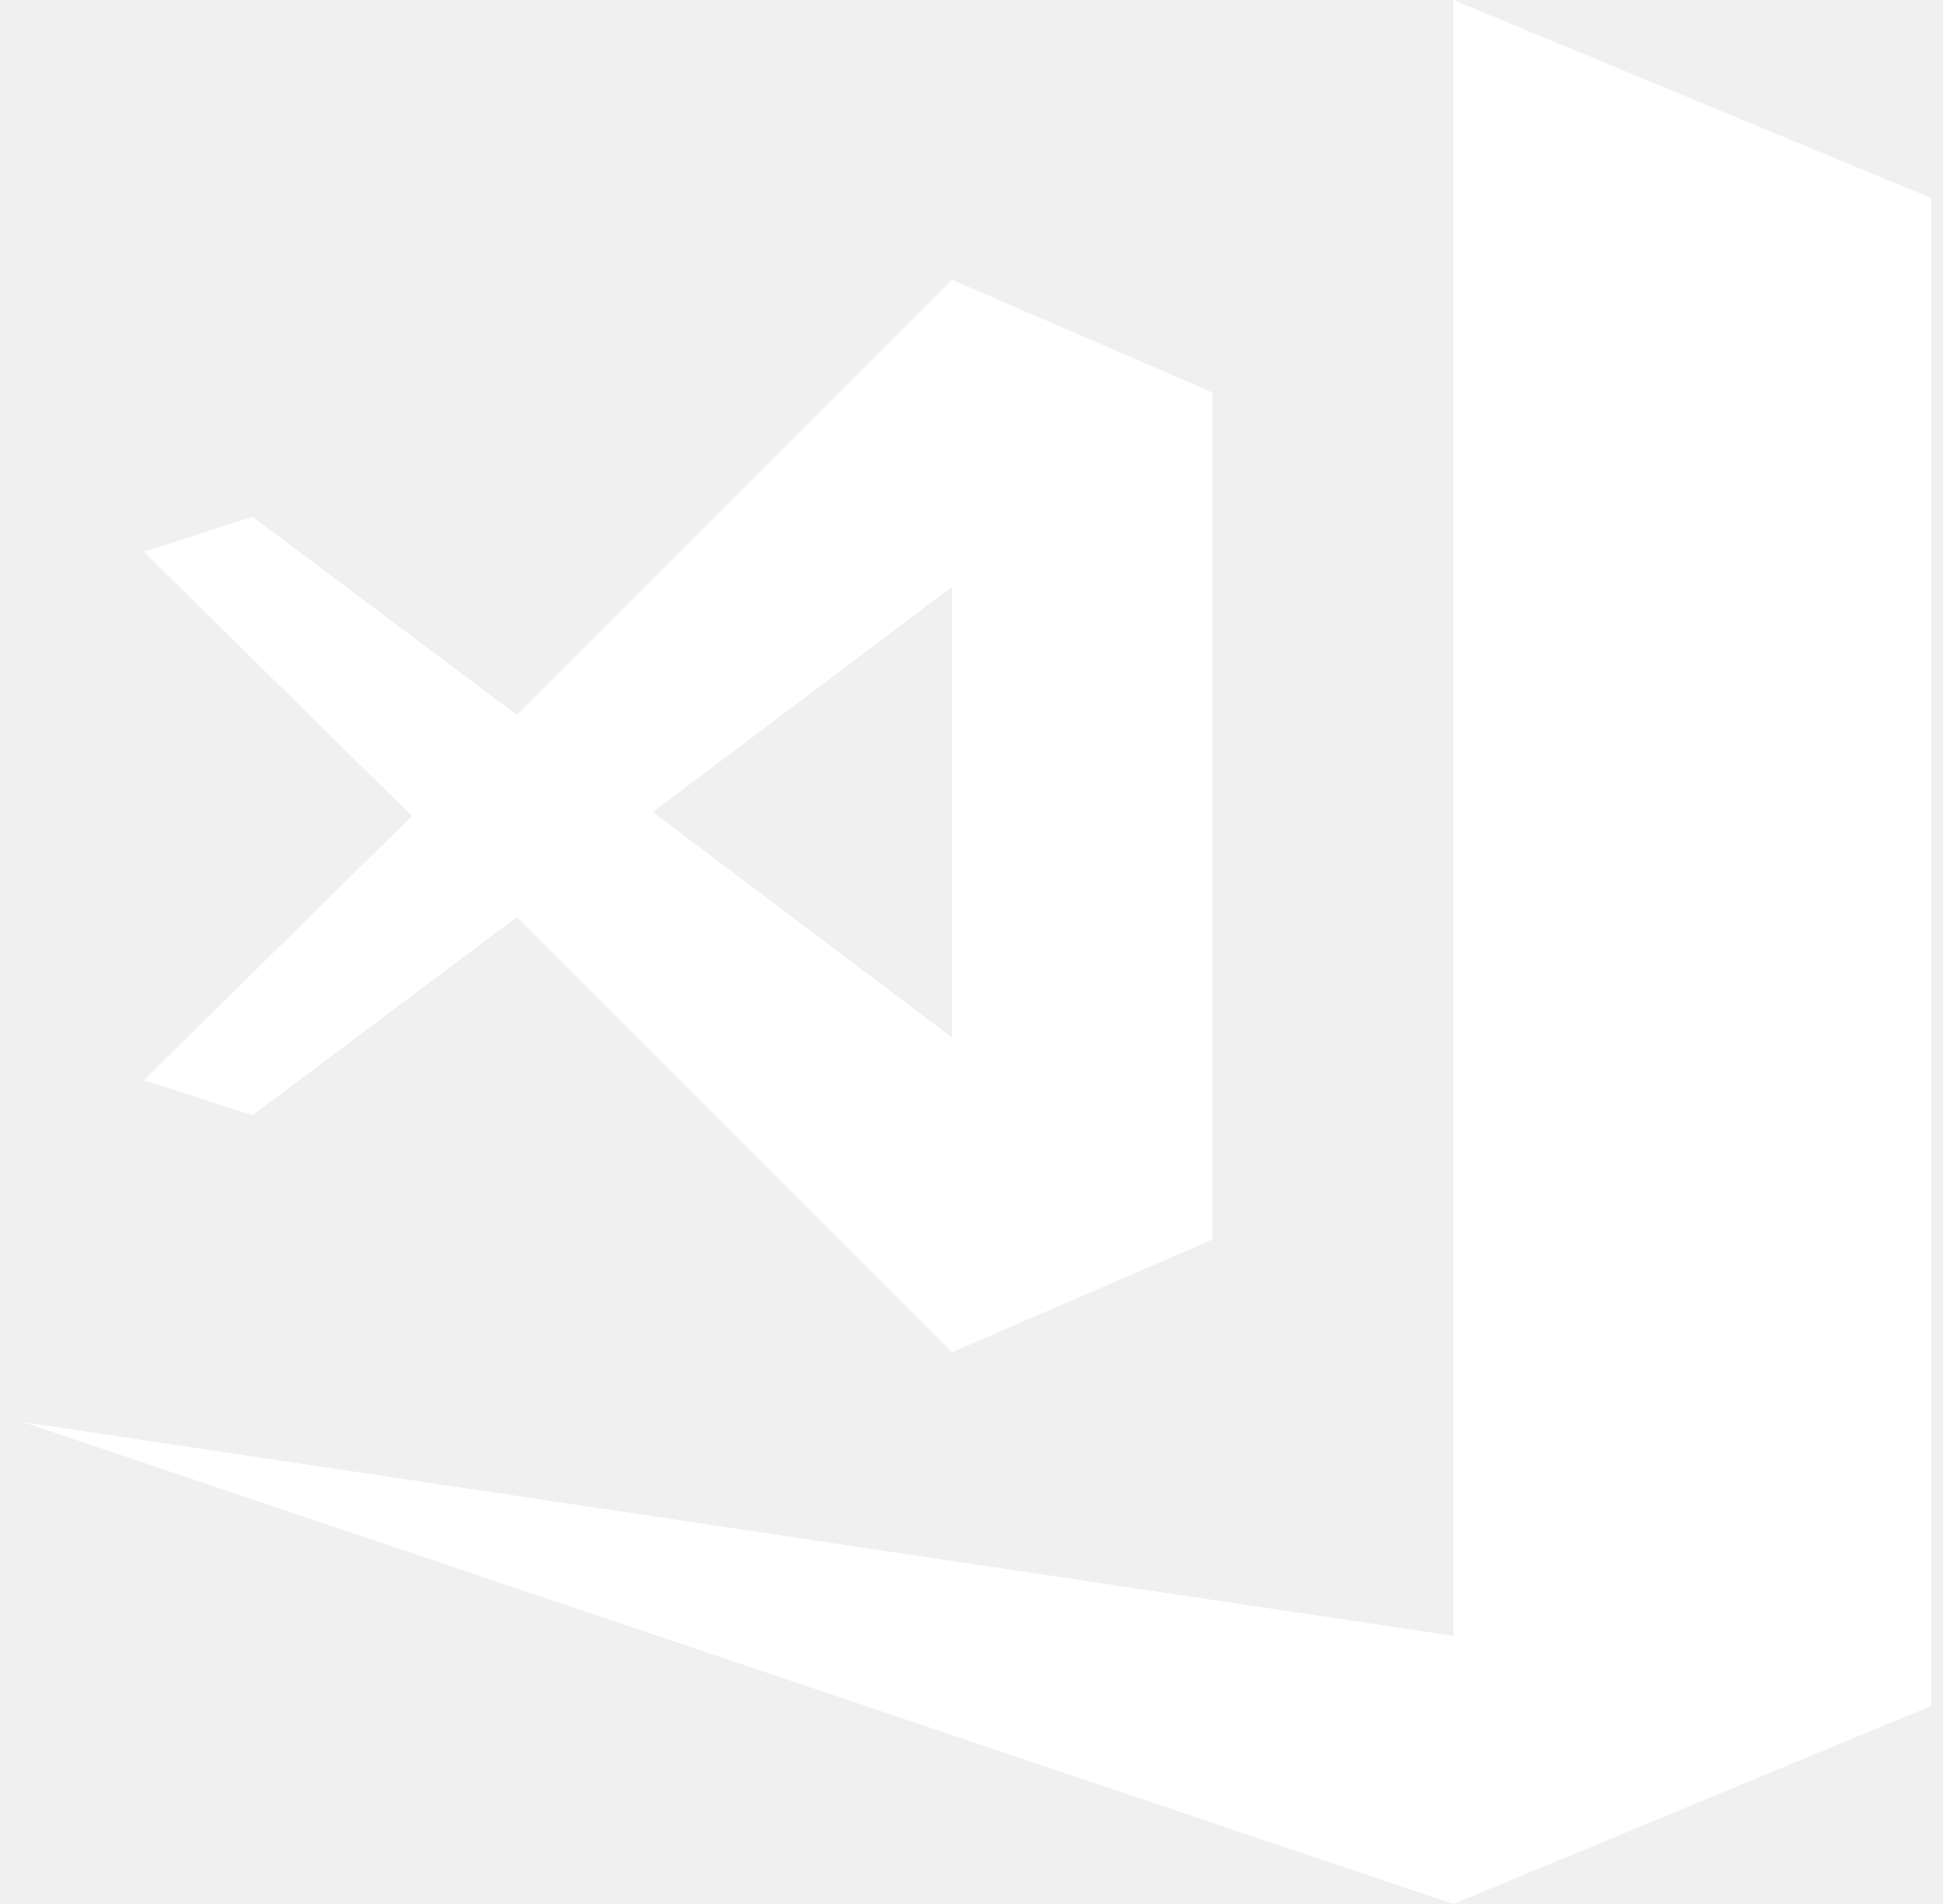
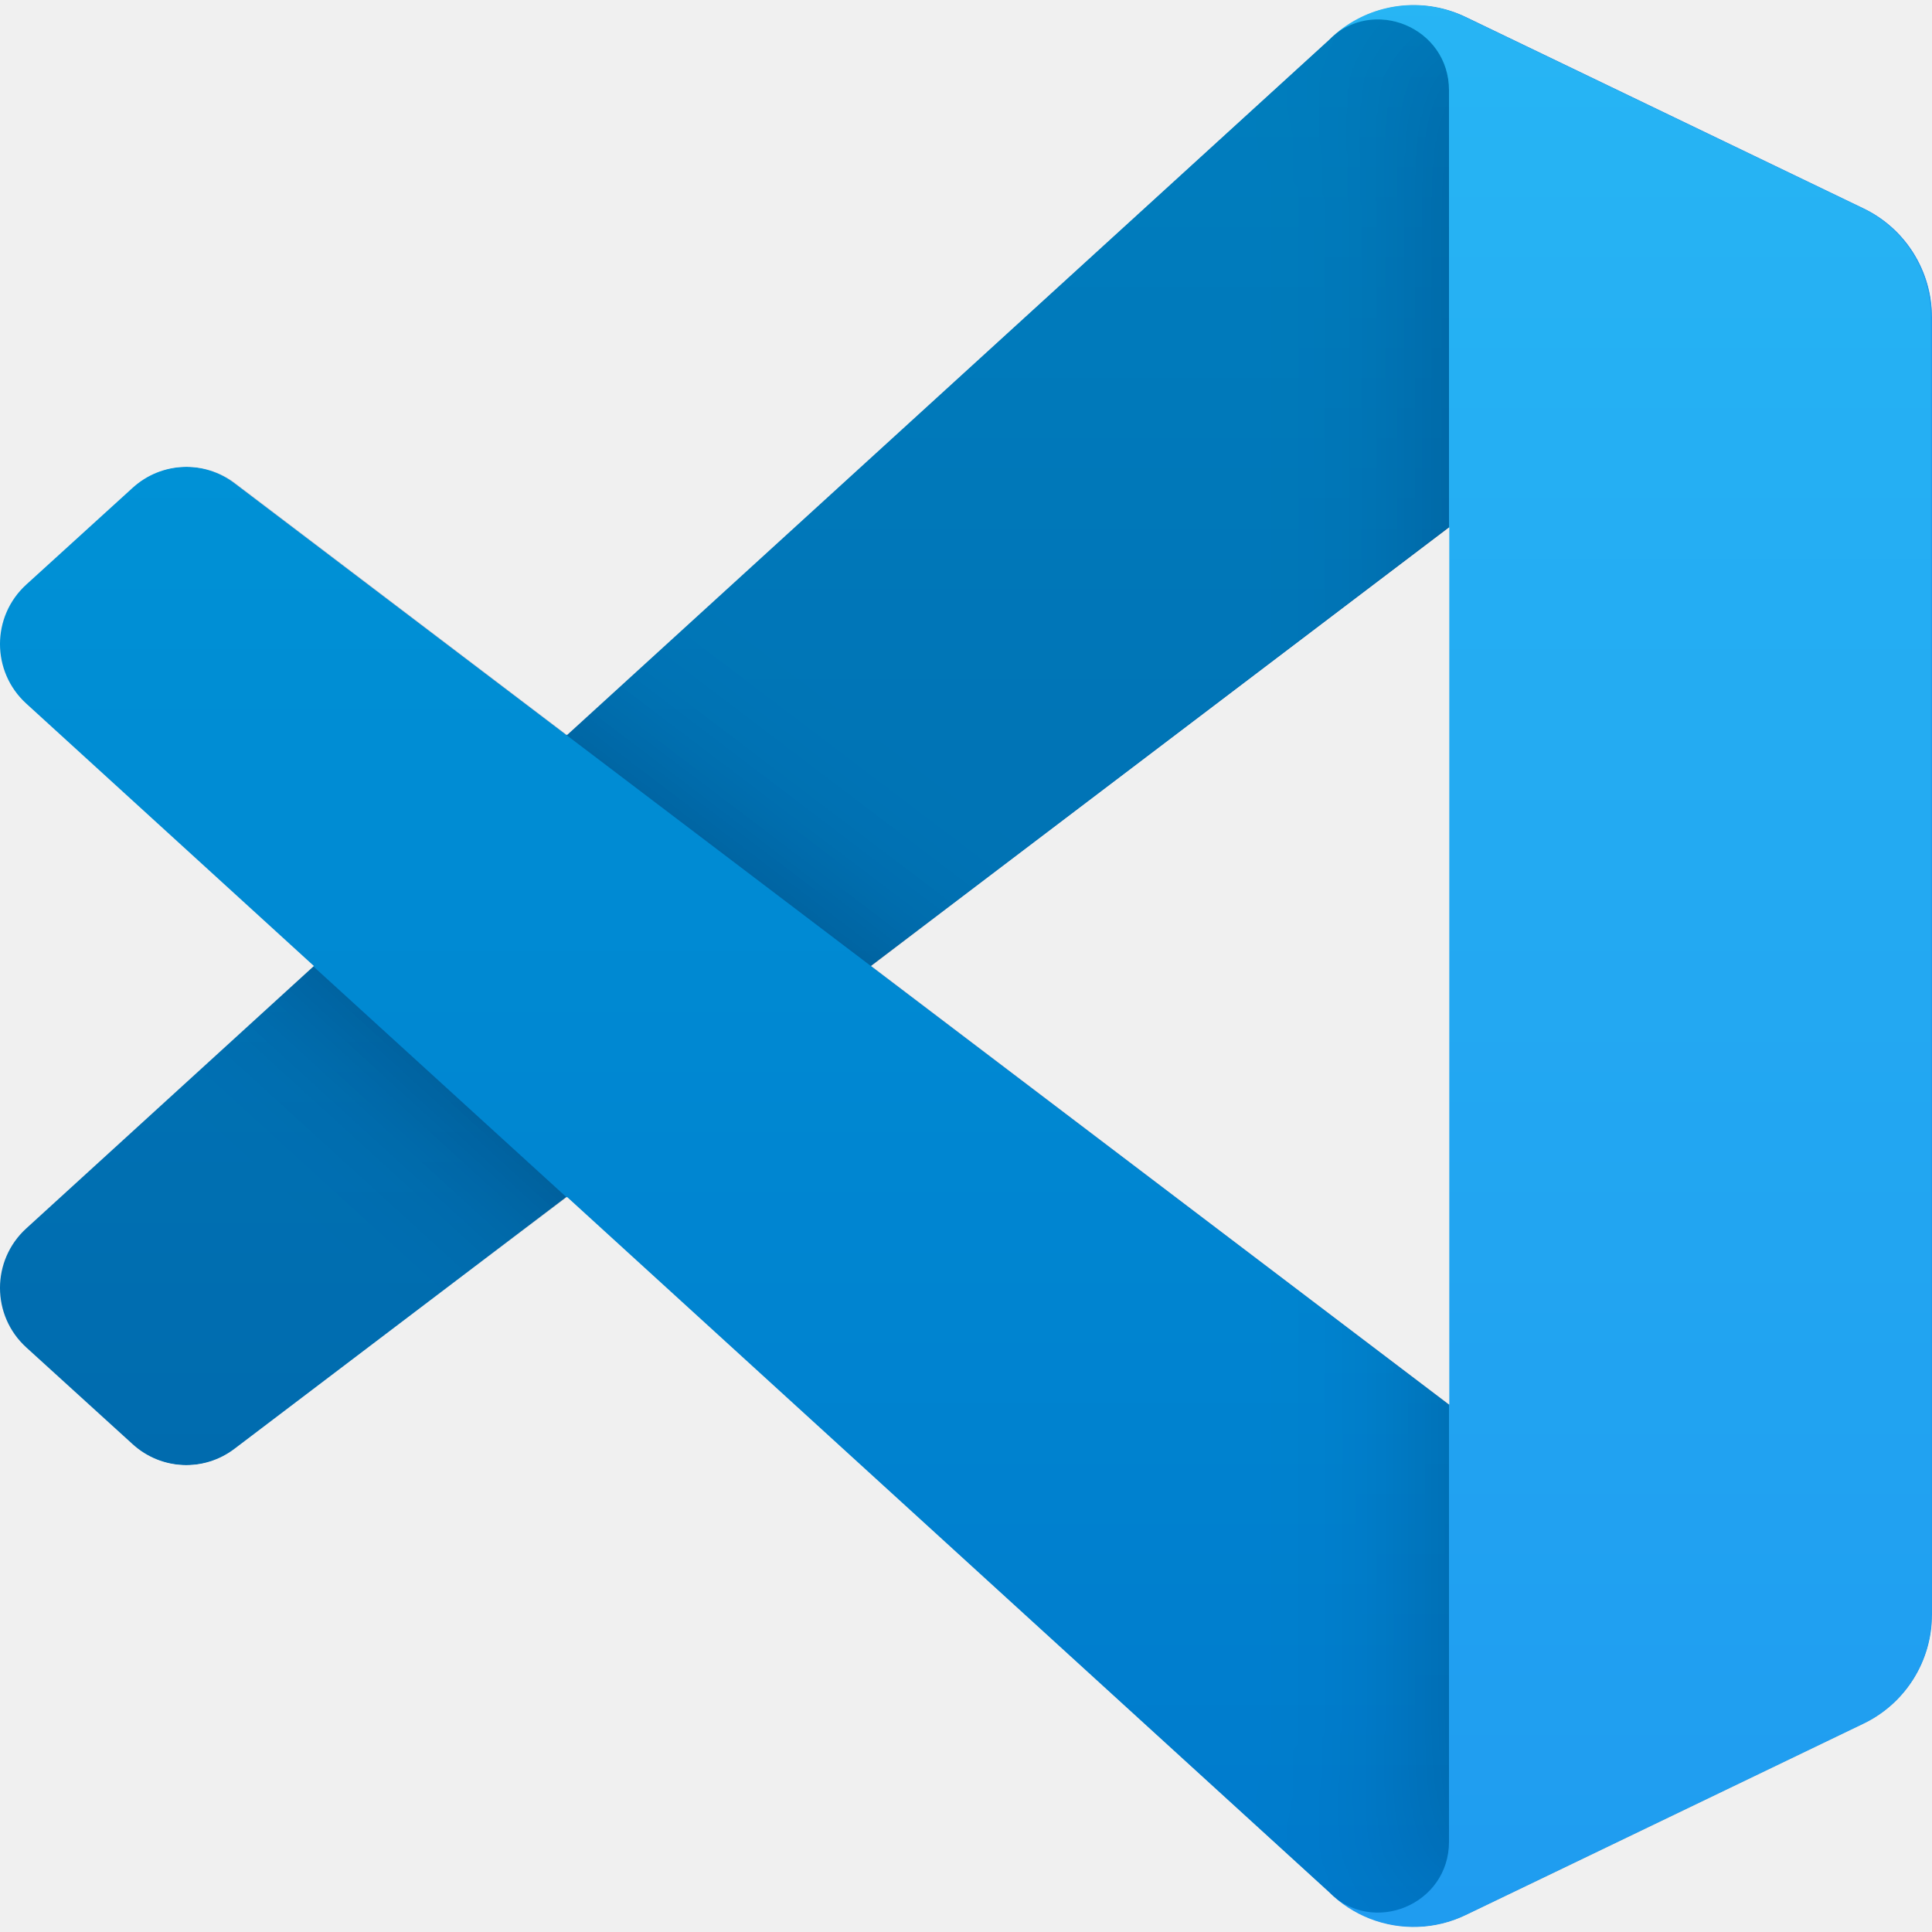
- <svg xmlns="http://www.w3.org/2000/svg" version="1.1" id="Layer_1" x="0px" y="0px" viewBox="0 0 50 49" style="enable-background:new 0 0 50 49;" xml:space="preserve">
-   <style type="text/css">
- 	.st0{fill:#FFFFFF;}
- </style>
-   <path class="st0" d="M49.7,5.1v38.8L37.4,49L0.6,36.6l36.8,5.5V0L49.7,5.1z M3.7,27.8l6.9-6.8l-6.9-6.8l2.8-0.9l6.8,5.1L24.5,7.2  l6.7,2.9v21.8l-6.7,2.9L13.3,23.6l-6.8,5.1L3.7,27.8L3.7,27.8z M16.8,20.9l7.7,5.8V15.1L16.8,20.9L16.8,20.9z" />
+ <svg xmlns="http://www.w3.org/2000/svg" width="100" height="100" viewBox="0 0 100 100" fill="none">
+   <mask id="mask0" mask-type="alpha" maskUnits="userSpaceOnUse" x="0" y="0" width="100" height="100">
+     <path fill-rule="evenodd" clip-rule="evenodd" d="M70.912 99.317C72.487 99.931 74.283 99.891 75.873 99.126L96.461 89.22C98.624 88.179 100 85.989 100 83.587V16.413C100 14.011 98.624 11.822 96.461 10.781L75.873 0.874C73.786 -0.13 71.345 0.116 69.513 1.447C69.252 1.637 69.003 1.849 68.769 2.083L29.355 38.041L12.187 25.01C10.589 23.797 8.354 23.896 6.869 25.246L1.363 30.255C-0.453 31.906 -0.455 34.763 1.359 36.417L16.247 50L1.359 63.583C-0.455 65.237 -0.453 68.094 1.363 69.745L6.869 74.754C8.354 76.104 10.589 76.204 12.187 74.99L29.355 61.959L68.769 97.917C69.392 98.541 70.125 99.01 70.912 99.317ZM75.015 27.299L45.109 50L75.015 72.701V27.299Z" fill="white" />
+   </mask>
+   <g mask="url(#mask0)">
+     <path d="M96.461 10.796L75.857 0.876C73.472 -0.273 70.622 0.212 68.75 2.083L1.299 63.583C-0.516 65.237 -0.514 68.094 1.303 69.745L6.813 74.754C8.298 76.104 10.535 76.204 12.134 74.99L93.361 13.37C96.086 11.303 100 13.246 100 16.667V16.427C100 14.027 98.625 11.838 96.461 10.796Z" fill="#0065A9" />
+     <g filter="url(#filter0_d)">
+       <path d="M96.461 89.204L75.857 99.124C73.472 100.273 70.622 99.788 68.75 97.917L1.299 36.417C-0.516 34.763 -0.514 31.906 1.303 30.255L6.813 25.246C8.298 23.896 10.535 23.796 12.134 25.009L93.361 86.63C96.086 88.697 100 86.754 100 83.333V83.573C100 85.974 98.625 88.162 96.461 89.204Z" fill="#007ACC" />
+     </g>
+     <g filter="url(#filter1_d)">
+       <path d="M75.858 99.126C73.472 100.274 70.622 99.788 68.75 97.917C71.056 100.223 75 98.59 75 95.328V4.672C75 1.41 71.056 -0.223 68.75 2.083C70.622 0.211 73.472 -0.274 75.858 0.874L96.459 10.781C98.623 11.822 100 14.011 100 16.413V83.587C100 85.989 98.623 88.179 96.459 89.22L75.858 99.126Z" fill="#1F9CF0" />
+     </g>
+     <g style="mix-blend-mode:overlay" opacity="0.25">
+       <path fill-rule="evenodd" clip-rule="evenodd" d="M70.851 99.317C72.426 99.931 74.222 99.891 75.812 99.126L96.4 89.22C98.563 88.179 99.939 85.989 99.939 83.587V16.413C99.939 14.011 98.564 11.822 96.4 10.781L75.812 0.874C73.725 -0.13 71.284 0.116 69.453 1.447C69.191 1.637 68.942 1.849 68.708 2.083L29.294 38.041L12.126 25.01C10.528 23.796 8.293 23.896 6.809 25.246L1.302 30.255C-0.513 31.906 -0.515 34.763 1.298 36.417L16.186 50L1.298 63.583C-0.515 65.237 -0.513 68.094 1.302 69.745L6.809 74.754C8.293 76.104 10.528 76.204 12.126 74.99L29.294 61.959L68.708 97.917C69.332 98.54 70.064 99.01 70.851 99.317ZM74.954 27.299L45.048 50L74.954 72.701V27.299Z" fill="url(#paint0_linear)" />
+     </g>
+   </g>
+   <defs>
+     <filter id="filter0_d" x="-8.394" y="15.829" width="116.727" height="92.246" filterUnits="userSpaceOnUse" color-interpolation-filters="sRGB">
+       <feFlood flood-opacity="0" result="BackgroundImageFix" />
+       <feColorMatrix in="SourceAlpha" type="matrix" values="0 0 0 0 0 0 0 0 0 0 0 0 0 0 0 0 0 0 127 0" />
+       <feOffset />
+       <feGaussianBlur stdDeviation="4.167" />
+       <feColorMatrix type="matrix" values="0 0 0 0 0 0 0 0 0 0 0 0 0 0 0 0 0 0 0.25 0" />
+       <feBlend mode="overlay" in2="BackgroundImageFix" result="effect1_dropShadow" />
+       <feBlend mode="normal" in="SourceGraphic" in2="effect1_dropShadow" result="shape" />
+     </filter>
+     <filter id="filter1_d" x="60.417" y="-8.076" width="47.917" height="116.151" filterUnits="userSpaceOnUse" color-interpolation-filters="sRGB">
+       <feFlood flood-opacity="0" result="BackgroundImageFix" />
+       <feColorMatrix in="SourceAlpha" type="matrix" values="0 0 0 0 0 0 0 0 0 0 0 0 0 0 0 0 0 0 127 0" />
+       <feOffset />
+       <feGaussianBlur stdDeviation="4.167" />
+       <feColorMatrix type="matrix" values="0 0 0 0 0 0 0 0 0 0 0 0 0 0 0 0 0 0 0.25 0" />
+       <feBlend mode="overlay" in2="BackgroundImageFix" result="effect1_dropShadow" />
+       <feBlend mode="normal" in="SourceGraphic" in2="effect1_dropShadow" result="shape" />
+     </filter>
+     <linearGradient id="paint0_linear" x1="49.939" y1="0.258" x2="49.939" y2="99.742" gradientUnits="userSpaceOnUse">
+       <stop stop-color="white" />
+       <stop offset="1" stop-color="white" stop-opacity="0" />
+     </linearGradient>
+   </defs>
</svg>
